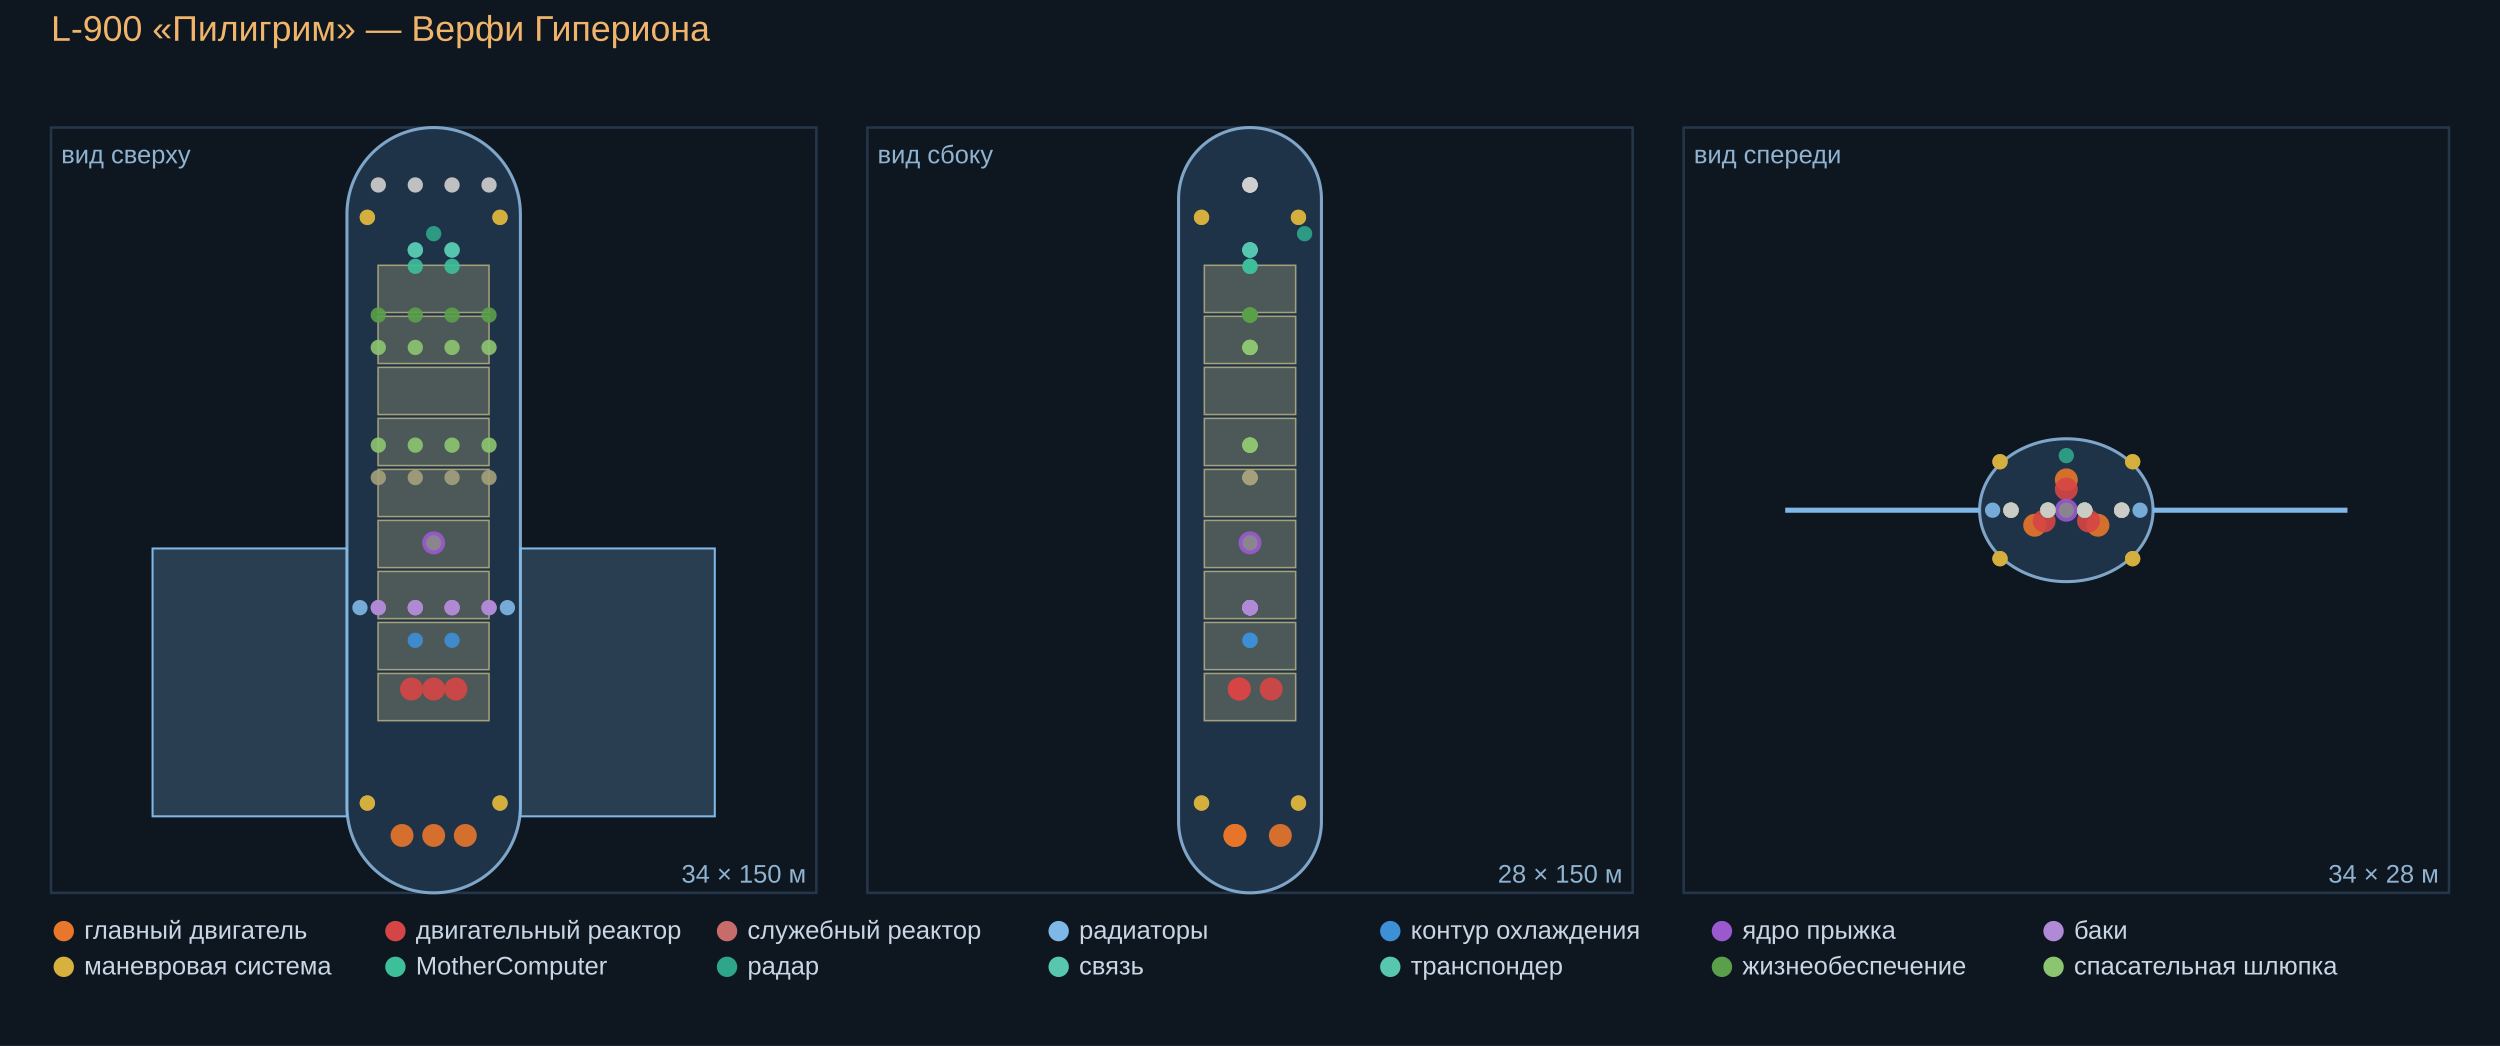
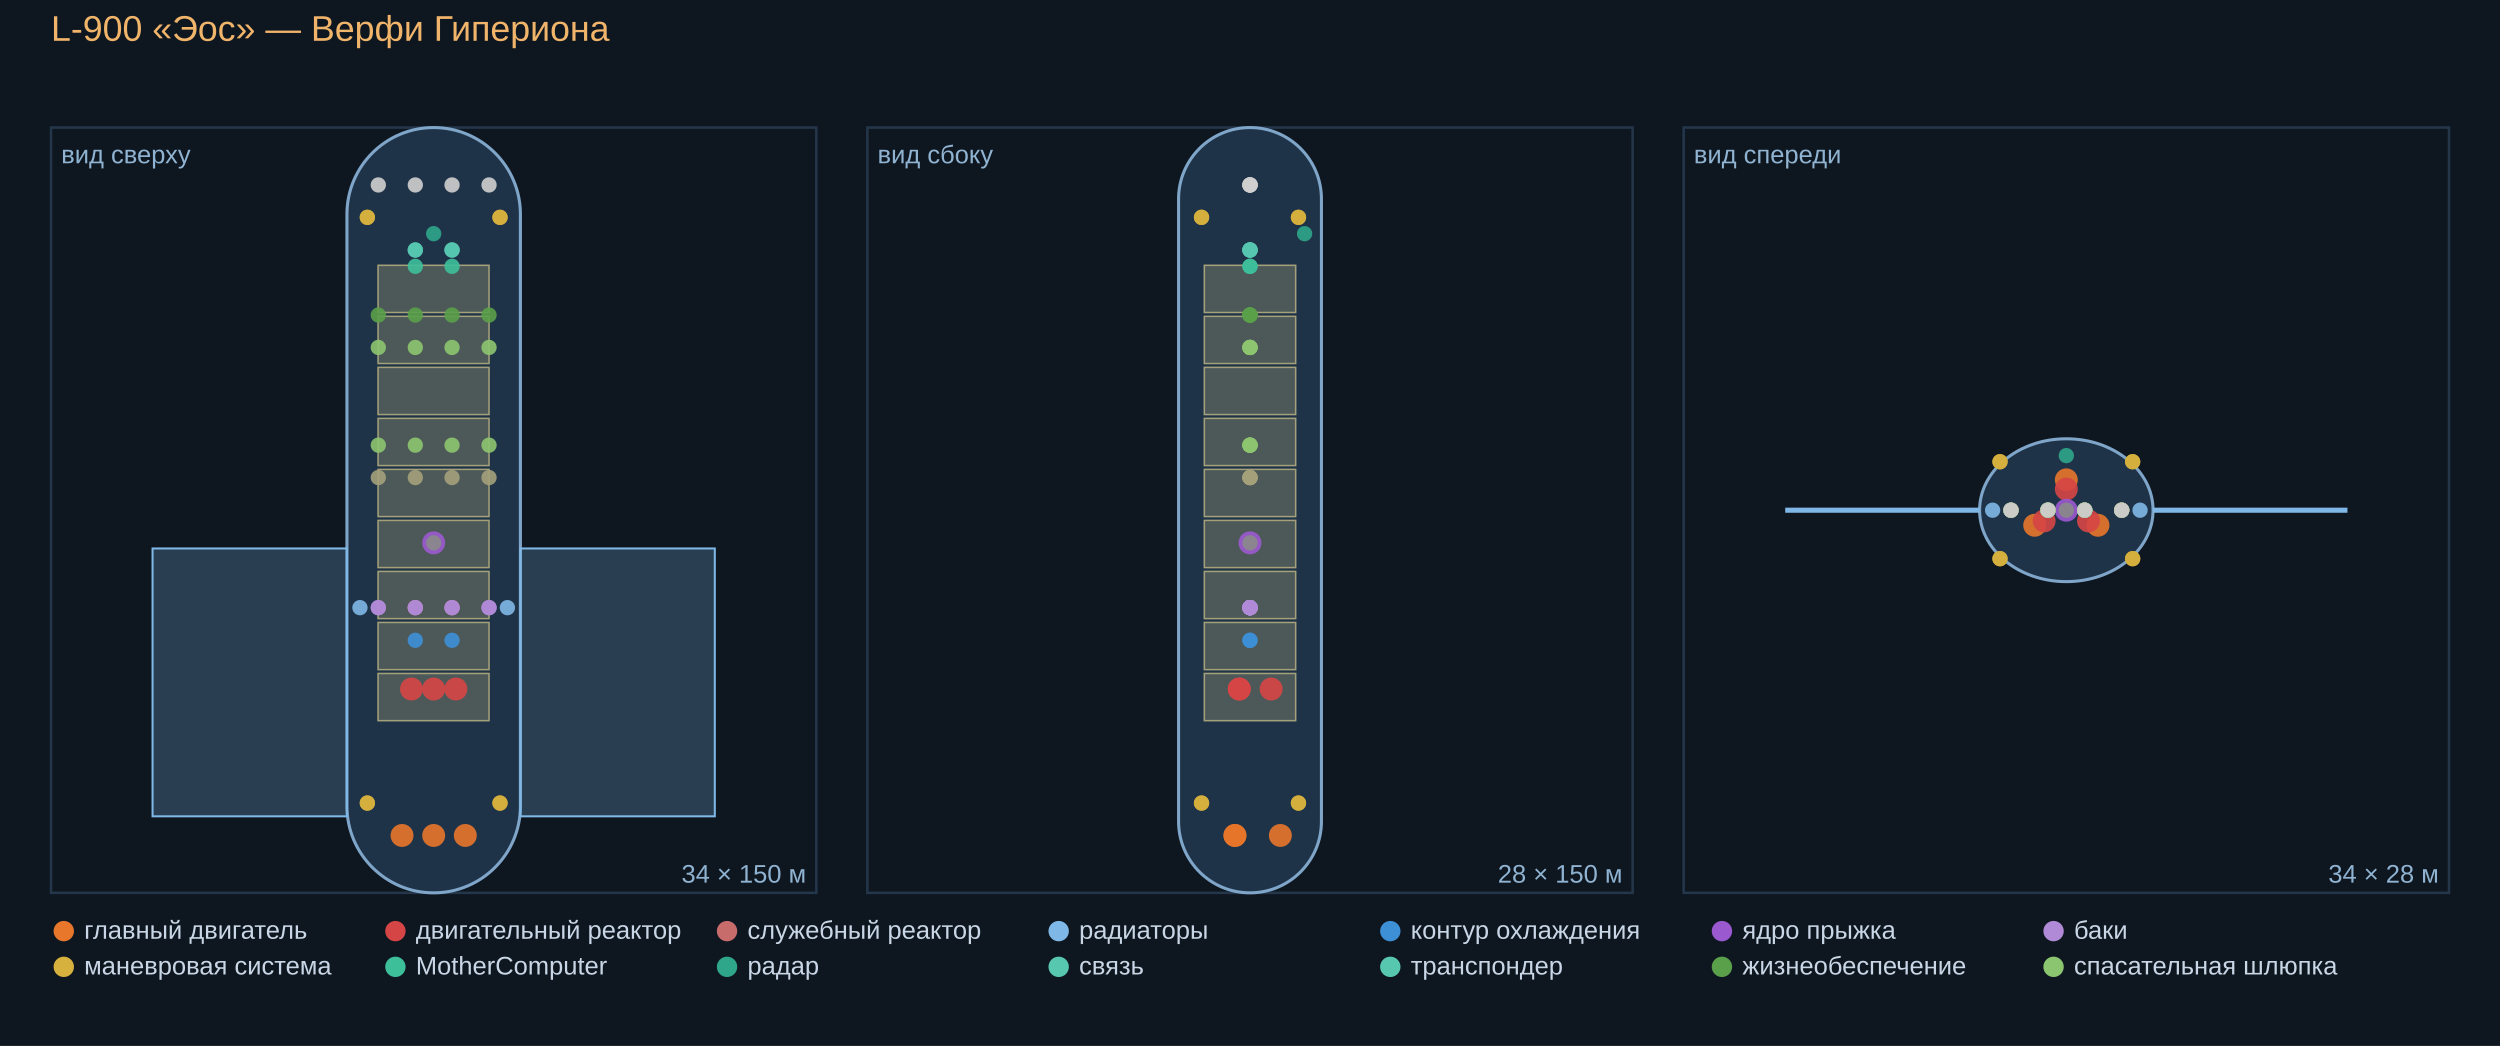
<svg xmlns="http://www.w3.org/2000/svg" viewBox="0 0 980 410" font-family="Segoe UI, Arial, sans-serif" font-size="10">
  <rect width="100%" height="100%" fill="#0e1620" />
-   <text x="20" y="16" fill="#f0b46a" font-size="14">L-900 «Пилигрим» — Верфи Гипериона</text>
+   <text x="20" y="16" fill="#f0b46a" font-size="14">L-900 «Эос» — Верфи Гипериона</text>
  <rect x="20.0" y="50" width="300.0" height="300.0" fill="none" stroke="#24364a" />
  <text x="24.0" y="64" fill="#8fb3d1">вид сверху</text>
  <g fill="#1f3348" stroke="#7fa6c9" stroke-width="1.2">
    <rect x="136.0" y="50.0" width="68.0" height="300.0" rx="34.0" />
  </g>
  <rect x="59.8" y="215.0" width="76.2" height="105.0" fill="#7fb8e6" fill-opacity="0.25" stroke="#7fb8e6" stroke-width="0.8" />
  <rect x="204.0" y="215.0" width="76.2" height="105.0" fill="#7fb8e6" fill-opacity="0.25" stroke="#7fb8e6" stroke-width="0.8" />
  <rect x="148.2" y="104.0" width="43.5" height="18.5" fill="#a3a07a" fill-opacity="0.35" stroke="#a3a07a" stroke-width="0.6" />
  <rect x="148.2" y="124.0" width="43.5" height="18.5" fill="#a3a07a" fill-opacity="0.35" stroke="#a3a07a" stroke-width="0.6" />
  <rect x="148.2" y="144.0" width="43.5" height="18.5" fill="#a3a07a" fill-opacity="0.35" stroke="#a3a07a" stroke-width="0.6" />
  <rect x="148.2" y="164.0" width="43.5" height="18.5" fill="#a3a07a" fill-opacity="0.35" stroke="#a3a07a" stroke-width="0.6" />
  <rect x="148.2" y="184.0" width="43.5" height="18.5" fill="#a3a07a" fill-opacity="0.35" stroke="#a3a07a" stroke-width="0.6" />
  <rect x="148.2" y="204.0" width="43.5" height="18.5" fill="#a3a07a" fill-opacity="0.35" stroke="#a3a07a" stroke-width="0.6" />
  <rect x="148.2" y="224.0" width="43.5" height="18.5" fill="#a3a07a" fill-opacity="0.35" stroke="#a3a07a" stroke-width="0.6" />
  <rect x="148.2" y="244.0" width="43.5" height="18.5" fill="#a3a07a" fill-opacity="0.35" stroke="#a3a07a" stroke-width="0.6" />
  <rect x="148.2" y="264.0" width="43.5" height="18.5" fill="#a3a07a" fill-opacity="0.35" stroke="#a3a07a" stroke-width="0.6" />
  <text x="316.0" y="346.0" fill="#8fb3d1" text-anchor="end">34 × 150 м</text>
  <circle cx="170.0" cy="327.5" r="4.5" fill="#e8762b" fill-opacity="0.9" />
  <circle cx="157.6" cy="327.5" r="4.5" fill="#e8762b" fill-opacity="0.9" />
  <circle cx="182.4" cy="327.5" r="4.5" fill="#e8762b" fill-opacity="0.9" />
  <circle cx="170.0" cy="270.1" r="4.5" fill="#d64545" fill-opacity="0.9" />
  <circle cx="161.3" cy="270.1" r="4.5" fill="#d64545" fill-opacity="0.9" />
  <circle cx="178.7" cy="270.1" r="4.5" fill="#d64545" fill-opacity="0.9" />
  <circle cx="162.8" cy="238.2" r="3" fill="#c76b6b" fill-opacity="0.9" />
  <circle cx="177.2" cy="238.2" r="3" fill="#c76b6b" fill-opacity="0.9" />
  <circle cx="141.1" cy="238.2" r="3" fill="#7fb8e6" fill-opacity="0.9" />
  <circle cx="198.9" cy="238.2" r="3" fill="#7fb8e6" fill-opacity="0.9" />
  <circle cx="162.8" cy="251.0" r="3" fill="#3d8fd6" fill-opacity="0.9" />
  <circle cx="177.2" cy="251.0" r="3" fill="#3d8fd6" fill-opacity="0.9" />
  <circle cx="170.0" cy="212.8" r="4.5" fill="#9b59d0" fill-opacity="0.9" />
  <circle cx="148.3" cy="238.2" r="3" fill="#b08ad6" fill-opacity="0.9" />
  <circle cx="162.8" cy="238.2" r="3" fill="#b08ad6" fill-opacity="0.9" />
  <circle cx="177.2" cy="238.2" r="3" fill="#b08ad6" fill-opacity="0.9" />
  <circle cx="191.7" cy="238.2" r="3" fill="#b08ad6" fill-opacity="0.9" />
  <circle cx="148.3" cy="238.2" r="3" fill="#b08ad6" fill-opacity="0.9" />
  <circle cx="162.8" cy="238.2" r="3" fill="#b08ad6" fill-opacity="0.9" />
  <circle cx="177.2" cy="238.2" r="3" fill="#b08ad6" fill-opacity="0.9" />
  <circle cx="191.7" cy="238.2" r="3" fill="#b08ad6" fill-opacity="0.9" />
  <circle cx="144.0" cy="85.2" r="3" fill="#d6b13d" fill-opacity="0.9" />
  <circle cx="196.0" cy="85.2" r="3" fill="#d6b13d" fill-opacity="0.9" />
  <circle cx="144.0" cy="85.2" r="3" fill="#d6b13d" fill-opacity="0.9" />
  <circle cx="196.0" cy="85.2" r="3" fill="#d6b13d" fill-opacity="0.9" />
  <circle cx="144.0" cy="314.8" r="3" fill="#d6b13d" fill-opacity="0.9" />
  <circle cx="196.0" cy="314.8" r="3" fill="#d6b13d" fill-opacity="0.9" />
  <circle cx="144.0" cy="314.8" r="3" fill="#d6b13d" fill-opacity="0.9" />
  <circle cx="196.0" cy="314.8" r="3" fill="#d6b13d" fill-opacity="0.9" />
  <circle cx="162.8" cy="104.4" r="3" fill="#3dbf9a" fill-opacity="0.9" />
  <circle cx="177.2" cy="104.4" r="3" fill="#3dbf9a" fill-opacity="0.9" />
  <circle cx="170.0" cy="91.6" r="3" fill="#2fa58a" fill-opacity="0.9" />
  <circle cx="162.8" cy="98.0" r="3" fill="#57c7b0" fill-opacity="0.9" />
  <circle cx="177.2" cy="98.0" r="3" fill="#57c7b0" fill-opacity="0.9" />
  <circle cx="162.8" cy="98.0" r="3" fill="#57c7b0" fill-opacity="0.9" />
  <circle cx="177.2" cy="98.0" r="3" fill="#57c7b0" fill-opacity="0.9" />
  <circle cx="148.3" cy="123.5" r="3" fill="#5aa04a" fill-opacity="0.9" />
  <circle cx="162.8" cy="123.5" r="3" fill="#5aa04a" fill-opacity="0.9" />
  <circle cx="177.2" cy="123.5" r="3" fill="#5aa04a" fill-opacity="0.9" />
  <circle cx="191.7" cy="123.5" r="3" fill="#5aa04a" fill-opacity="0.9" />
  <circle cx="148.3" cy="174.5" r="3" fill="#8cc56f" fill-opacity="0.9" />
  <circle cx="162.8" cy="174.5" r="3" fill="#8cc56f" fill-opacity="0.9" />
  <circle cx="177.2" cy="174.5" r="3" fill="#8cc56f" fill-opacity="0.9" />
  <circle cx="191.7" cy="174.5" r="3" fill="#8cc56f" fill-opacity="0.9" />
  <circle cx="148.3" cy="136.2" r="3" fill="#8cc56f" fill-opacity="0.9" />
  <circle cx="162.8" cy="136.2" r="3" fill="#8cc56f" fill-opacity="0.9" />
  <circle cx="177.2" cy="136.2" r="3" fill="#8cc56f" fill-opacity="0.9" />
  <circle cx="191.7" cy="136.2" r="3" fill="#8cc56f" fill-opacity="0.9" />
  <circle cx="148.3" cy="187.2" r="3" fill="#a3a07a" fill-opacity="0.9" />
  <circle cx="162.8" cy="187.2" r="3" fill="#a3a07a" fill-opacity="0.9" />
  <circle cx="177.2" cy="187.2" r="3" fill="#a3a07a" fill-opacity="0.9" />
  <circle cx="191.7" cy="187.2" r="3" fill="#a3a07a" fill-opacity="0.9" />
  <circle cx="170.0" cy="212.8" r="3" fill="#8a8a8a" fill-opacity="0.9" />
  <circle cx="148.3" cy="72.5" r="3" fill="#d0d0d0" fill-opacity="0.9" />
  <circle cx="162.8" cy="72.5" r="3" fill="#d0d0d0" fill-opacity="0.9" />
  <circle cx="177.2" cy="72.5" r="3" fill="#d0d0d0" fill-opacity="0.9" />
  <circle cx="191.7" cy="72.5" r="3" fill="#d0d0d0" fill-opacity="0.9" />
  <rect x="340.0" y="50" width="300.0" height="300.0" fill="none" stroke="#24364a" />
  <text x="344.0" y="64" fill="#8fb3d1">вид сбоку</text>
  <g fill="#1f3348" stroke="#7fa6c9" stroke-width="1.2">
    <rect x="462.0" y="50.0" width="56.0" height="300.0" rx="28.0" />
  </g>
  <rect x="472.1" y="104.0" width="35.8" height="18.5" fill="#a3a07a" fill-opacity="0.35" stroke="#a3a07a" stroke-width="0.6" />
  <rect x="472.1" y="124.0" width="35.8" height="18.5" fill="#a3a07a" fill-opacity="0.35" stroke="#a3a07a" stroke-width="0.6" />
  <rect x="472.1" y="144.0" width="35.8" height="18.5" fill="#a3a07a" fill-opacity="0.35" stroke="#a3a07a" stroke-width="0.6" />
  <rect x="472.1" y="164.0" width="35.8" height="18.5" fill="#a3a07a" fill-opacity="0.35" stroke="#a3a07a" stroke-width="0.6" />
  <rect x="472.1" y="184.0" width="35.8" height="18.5" fill="#a3a07a" fill-opacity="0.35" stroke="#a3a07a" stroke-width="0.6" />
  <rect x="472.1" y="204.0" width="35.8" height="18.5" fill="#a3a07a" fill-opacity="0.35" stroke="#a3a07a" stroke-width="0.6" />
  <rect x="472.1" y="224.0" width="35.8" height="18.5" fill="#a3a07a" fill-opacity="0.35" stroke="#a3a07a" stroke-width="0.6" />
  <rect x="472.1" y="244.0" width="35.8" height="18.5" fill="#a3a07a" fill-opacity="0.35" stroke="#a3a07a" stroke-width="0.6" />
  <rect x="472.1" y="264.0" width="35.8" height="18.5" fill="#a3a07a" fill-opacity="0.35" stroke="#a3a07a" stroke-width="0.6" />
  <text x="636.0" y="346.0" fill="#8fb3d1" text-anchor="end">28 × 150 м</text>
  <circle cx="501.9" cy="327.5" r="4.5" fill="#e8762b" fill-opacity="0.9" />
  <circle cx="484.1" cy="327.5" r="4.5" fill="#e8762b" fill-opacity="0.9" />
  <circle cx="484.1" cy="327.5" r="4.5" fill="#e8762b" fill-opacity="0.9" />
  <circle cx="498.3" cy="270.1" r="4.5" fill="#d64545" fill-opacity="0.9" />
  <circle cx="485.8" cy="270.1" r="4.5" fill="#d64545" fill-opacity="0.9" />
  <circle cx="485.8" cy="270.1" r="4.5" fill="#d64545" fill-opacity="0.9" />
  <circle cx="490.0" cy="238.2" r="3" fill="#c76b6b" fill-opacity="0.9" />
  <circle cx="490.0" cy="238.2" r="3" fill="#c76b6b" fill-opacity="0.9" />
  <circle cx="490.0" cy="238.2" r="3" fill="#7fb8e6" fill-opacity="0.9" />
  <circle cx="490.0" cy="238.2" r="3" fill="#7fb8e6" fill-opacity="0.9" />
  <circle cx="490.0" cy="251.0" r="3" fill="#3d8fd6" fill-opacity="0.9" />
  <circle cx="490.0" cy="251.0" r="3" fill="#3d8fd6" fill-opacity="0.9" />
  <circle cx="490.0" cy="212.8" r="4.5" fill="#9b59d0" fill-opacity="0.9" />
  <circle cx="490.0" cy="238.2" r="3" fill="#b08ad6" fill-opacity="0.9" />
  <circle cx="490.0" cy="238.2" r="3" fill="#b08ad6" fill-opacity="0.9" />
  <circle cx="490.0" cy="238.2" r="3" fill="#b08ad6" fill-opacity="0.9" />
  <circle cx="490.0" cy="238.2" r="3" fill="#b08ad6" fill-opacity="0.9" />
  <circle cx="490.0" cy="238.2" r="3" fill="#b08ad6" fill-opacity="0.9" />
  <circle cx="490.0" cy="238.2" r="3" fill="#b08ad6" fill-opacity="0.9" />
  <circle cx="490.0" cy="238.2" r="3" fill="#b08ad6" fill-opacity="0.9" />
  <circle cx="490.0" cy="238.2" r="3" fill="#b08ad6" fill-opacity="0.9" />
  <circle cx="509.0" cy="85.2" r="3" fill="#d6b13d" fill-opacity="0.9" />
  <circle cx="509.0" cy="85.2" r="3" fill="#d6b13d" fill-opacity="0.9" />
  <circle cx="471.0" cy="85.2" r="3" fill="#d6b13d" fill-opacity="0.9" />
  <circle cx="471.0" cy="85.2" r="3" fill="#d6b13d" fill-opacity="0.9" />
  <circle cx="509.0" cy="314.8" r="3" fill="#d6b13d" fill-opacity="0.9" />
  <circle cx="509.0" cy="314.8" r="3" fill="#d6b13d" fill-opacity="0.9" />
  <circle cx="471.0" cy="314.8" r="3" fill="#d6b13d" fill-opacity="0.9" />
  <circle cx="471.0" cy="314.8" r="3" fill="#d6b13d" fill-opacity="0.9" />
  <circle cx="490.0" cy="104.4" r="3" fill="#3dbf9a" fill-opacity="0.9" />
  <circle cx="490.0" cy="104.4" r="3" fill="#3dbf9a" fill-opacity="0.9" />
  <circle cx="511.4" cy="91.6" r="3" fill="#2fa58a" fill-opacity="0.9" />
  <circle cx="490.0" cy="98.0" r="3" fill="#57c7b0" fill-opacity="0.9" />
  <circle cx="490.0" cy="98.0" r="3" fill="#57c7b0" fill-opacity="0.9" />
  <circle cx="490.0" cy="98.0" r="3" fill="#57c7b0" fill-opacity="0.9" />
  <circle cx="490.0" cy="98.0" r="3" fill="#57c7b0" fill-opacity="0.9" />
  <circle cx="490.0" cy="123.5" r="3" fill="#5aa04a" fill-opacity="0.9" />
  <circle cx="490.0" cy="123.5" r="3" fill="#5aa04a" fill-opacity="0.9" />
  <circle cx="490.0" cy="123.5" r="3" fill="#5aa04a" fill-opacity="0.9" />
  <circle cx="490.0" cy="123.5" r="3" fill="#5aa04a" fill-opacity="0.9" />
  <circle cx="490.0" cy="174.5" r="3" fill="#8cc56f" fill-opacity="0.9" />
  <circle cx="490.0" cy="174.5" r="3" fill="#8cc56f" fill-opacity="0.9" />
  <circle cx="490.0" cy="174.5" r="3" fill="#8cc56f" fill-opacity="0.9" />
  <circle cx="490.0" cy="174.5" r="3" fill="#8cc56f" fill-opacity="0.9" />
  <circle cx="490.0" cy="136.2" r="3" fill="#8cc56f" fill-opacity="0.9" />
  <circle cx="490.0" cy="136.2" r="3" fill="#8cc56f" fill-opacity="0.9" />
  <circle cx="490.0" cy="136.2" r="3" fill="#8cc56f" fill-opacity="0.9" />
  <circle cx="490.0" cy="136.2" r="3" fill="#8cc56f" fill-opacity="0.9" />
  <circle cx="490.0" cy="187.2" r="3" fill="#a3a07a" fill-opacity="0.9" />
  <circle cx="490.0" cy="187.2" r="3" fill="#a3a07a" fill-opacity="0.9" />
  <circle cx="490.0" cy="187.2" r="3" fill="#a3a07a" fill-opacity="0.9" />
  <circle cx="490.0" cy="187.2" r="3" fill="#a3a07a" fill-opacity="0.9" />
  <circle cx="490.0" cy="212.8" r="3" fill="#8a8a8a" fill-opacity="0.9" />
  <circle cx="490.0" cy="72.5" r="3" fill="#d0d0d0" fill-opacity="0.9" />
  <circle cx="490.0" cy="72.5" r="3" fill="#d0d0d0" fill-opacity="0.9" />
  <circle cx="490.0" cy="72.5" r="3" fill="#d0d0d0" fill-opacity="0.9" />
  <circle cx="490.0" cy="72.5" r="3" fill="#d0d0d0" fill-opacity="0.9" />
  <rect x="660.0" y="50" width="300.0" height="300.0" fill="none" stroke="#24364a" />
  <text x="664.0" y="64" fill="#8fb3d1">вид спереди</text>
  <g fill="#1f3348" stroke="#7fa6c9" stroke-width="1.2">
    <ellipse cx="810.0" cy="200.0" rx="34.0" ry="28.0" />
  </g>
  <line x1="699.8" y1="200.0" x2="776.0" y2="200.0" stroke="#7fb8e6" stroke-width="2" />
  <line x1="844.0" y1="200.0" x2="920.2" y2="200.0" stroke="#7fb8e6" stroke-width="2" />
  <text x="956.0" y="346.0" fill="#8fb3d1" text-anchor="end">34 × 28 м</text>
  <circle cx="810.0" cy="188.1" r="4.5" fill="#e8762b" fill-opacity="0.9" />
  <circle cx="797.6" cy="205.9" r="4.5" fill="#e8762b" fill-opacity="0.9" />
  <circle cx="822.4" cy="205.9" r="4.5" fill="#e8762b" fill-opacity="0.9" />
  <circle cx="810.0" cy="191.7" r="4.5" fill="#d64545" fill-opacity="0.9" />
  <circle cx="801.3" cy="204.2" r="4.5" fill="#d64545" fill-opacity="0.9" />
  <circle cx="818.7" cy="204.2" r="4.5" fill="#d64545" fill-opacity="0.9" />
  <circle cx="802.8" cy="200.0" r="3" fill="#c76b6b" fill-opacity="0.9" />
  <circle cx="817.2" cy="200.0" r="3" fill="#c76b6b" fill-opacity="0.9" />
  <circle cx="781.1" cy="200.0" r="3" fill="#7fb8e6" fill-opacity="0.9" />
  <circle cx="838.9" cy="200.0" r="3" fill="#7fb8e6" fill-opacity="0.9" />
  <circle cx="802.8" cy="200.0" r="3" fill="#3d8fd6" fill-opacity="0.9" />
  <circle cx="817.2" cy="200.0" r="3" fill="#3d8fd6" fill-opacity="0.9" />
  <circle cx="810.0" cy="200.0" r="4.5" fill="#9b59d0" fill-opacity="0.9" />
  <circle cx="788.3" cy="200.0" r="3" fill="#b08ad6" fill-opacity="0.9" />
  <circle cx="802.8" cy="200.0" r="3" fill="#b08ad6" fill-opacity="0.9" />
  <circle cx="817.2" cy="200.0" r="3" fill="#b08ad6" fill-opacity="0.9" />
  <circle cx="831.7" cy="200.0" r="3" fill="#b08ad6" fill-opacity="0.9" />
  <circle cx="788.3" cy="200.0" r="3" fill="#b08ad6" fill-opacity="0.9" />
  <circle cx="802.8" cy="200.0" r="3" fill="#b08ad6" fill-opacity="0.9" />
  <circle cx="817.2" cy="200.0" r="3" fill="#b08ad6" fill-opacity="0.9" />
  <circle cx="831.7" cy="200.0" r="3" fill="#b08ad6" fill-opacity="0.9" />
  <circle cx="784.0" cy="181.0" r="3" fill="#d6b13d" fill-opacity="0.9" />
  <circle cx="836.0" cy="181.0" r="3" fill="#d6b13d" fill-opacity="0.9" />
  <circle cx="784.0" cy="219.0" r="3" fill="#d6b13d" fill-opacity="0.9" />
  <circle cx="836.0" cy="219.0" r="3" fill="#d6b13d" fill-opacity="0.9" />
  <circle cx="784.0" cy="181.0" r="3" fill="#d6b13d" fill-opacity="0.9" />
  <circle cx="836.0" cy="181.0" r="3" fill="#d6b13d" fill-opacity="0.9" />
  <circle cx="784.0" cy="219.0" r="3" fill="#d6b13d" fill-opacity="0.9" />
  <circle cx="836.0" cy="219.0" r="3" fill="#d6b13d" fill-opacity="0.9" />
  <circle cx="802.8" cy="200.0" r="3" fill="#3dbf9a" fill-opacity="0.9" />
  <circle cx="817.2" cy="200.0" r="3" fill="#3dbf9a" fill-opacity="0.9" />
  <circle cx="810.0" cy="178.6" r="3" fill="#2fa58a" fill-opacity="0.9" />
  <circle cx="802.8" cy="200.0" r="3" fill="#57c7b0" fill-opacity="0.9" />
  <circle cx="817.2" cy="200.0" r="3" fill="#57c7b0" fill-opacity="0.9" />
  <circle cx="802.8" cy="200.0" r="3" fill="#57c7b0" fill-opacity="0.9" />
  <circle cx="817.2" cy="200.0" r="3" fill="#57c7b0" fill-opacity="0.9" />
  <circle cx="788.3" cy="200.0" r="3" fill="#5aa04a" fill-opacity="0.9" />
  <circle cx="802.8" cy="200.0" r="3" fill="#5aa04a" fill-opacity="0.9" />
  <circle cx="817.2" cy="200.0" r="3" fill="#5aa04a" fill-opacity="0.9" />
  <circle cx="831.7" cy="200.0" r="3" fill="#5aa04a" fill-opacity="0.9" />
  <circle cx="788.3" cy="200.0" r="3" fill="#8cc56f" fill-opacity="0.9" />
  <circle cx="802.8" cy="200.0" r="3" fill="#8cc56f" fill-opacity="0.9" />
  <circle cx="817.2" cy="200.0" r="3" fill="#8cc56f" fill-opacity="0.9" />
  <circle cx="831.7" cy="200.0" r="3" fill="#8cc56f" fill-opacity="0.9" />
  <circle cx="788.3" cy="200.0" r="3" fill="#8cc56f" fill-opacity="0.9" />
  <circle cx="802.8" cy="200.0" r="3" fill="#8cc56f" fill-opacity="0.9" />
  <circle cx="817.2" cy="200.0" r="3" fill="#8cc56f" fill-opacity="0.9" />
  <circle cx="831.7" cy="200.0" r="3" fill="#8cc56f" fill-opacity="0.9" />
  <circle cx="788.3" cy="200.0" r="3" fill="#a3a07a" fill-opacity="0.9" />
  <circle cx="802.8" cy="200.0" r="3" fill="#a3a07a" fill-opacity="0.9" />
  <circle cx="817.2" cy="200.0" r="3" fill="#a3a07a" fill-opacity="0.9" />
  <circle cx="831.7" cy="200.0" r="3" fill="#a3a07a" fill-opacity="0.9" />
  <circle cx="810.0" cy="200.0" r="3" fill="#8a8a8a" fill-opacity="0.9" />
  <circle cx="788.3" cy="200.0" r="3" fill="#d0d0d0" fill-opacity="0.9" />
  <circle cx="802.8" cy="200.0" r="3" fill="#d0d0d0" fill-opacity="0.9" />
  <circle cx="817.2" cy="200.0" r="3" fill="#d0d0d0" fill-opacity="0.9" />
  <circle cx="831.7" cy="200.0" r="3" fill="#d0d0d0" fill-opacity="0.9" />
  <circle cx="25" cy="365.0" r="4" fill="#e8762b" />
  <text x="33" y="368.0" fill="#c8d6e5">главный двигатель</text>
  <circle cx="155" cy="365.0" r="4" fill="#d64545" />
  <text x="163" y="368.0" fill="#c8d6e5">двигательный реактор</text>
  <circle cx="285" cy="365.0" r="4" fill="#c76b6b" />
  <text x="293" y="368.0" fill="#c8d6e5">служебный реактор</text>
  <circle cx="415" cy="365.0" r="4" fill="#7fb8e6" />
  <text x="423" y="368.0" fill="#c8d6e5">радиаторы</text>
  <circle cx="545" cy="365.0" r="4" fill="#3d8fd6" />
  <text x="553" y="368.0" fill="#c8d6e5">контур охлаждения</text>
  <circle cx="675" cy="365.0" r="4" fill="#9b59d0" />
  <text x="683" y="368.0" fill="#c8d6e5">ядро прыжка</text>
  <circle cx="805" cy="365.0" r="4" fill="#b08ad6" />
  <text x="813" y="368.0" fill="#c8d6e5">баки</text>
  <circle cx="25" cy="379.0" r="4" fill="#d6b13d" />
  <text x="33" y="382.0" fill="#c8d6e5">маневровая система</text>
  <circle cx="155" cy="379.0" r="4" fill="#3dbf9a" />
  <text x="163" y="382.0" fill="#c8d6e5">MotherComputer</text>
  <circle cx="285" cy="379.0" r="4" fill="#2fa58a" />
  <text x="293" y="382.0" fill="#c8d6e5">радар</text>
  <circle cx="415" cy="379.0" r="4" fill="#57c7b0" />
  <text x="423" y="382.0" fill="#c8d6e5">связь</text>
  <circle cx="545" cy="379.0" r="4" fill="#57c7b0" />
  <text x="553" y="382.0" fill="#c8d6e5">транспондер</text>
  <circle cx="675" cy="379.0" r="4" fill="#5aa04a" />
  <text x="683" y="382.0" fill="#c8d6e5">жизнеобеспечение</text>
  <circle cx="805" cy="379.0" r="4" fill="#8cc56f" />
  <text x="813" y="382.0" fill="#c8d6e5">спасательная шлюпка</text>
</svg>
